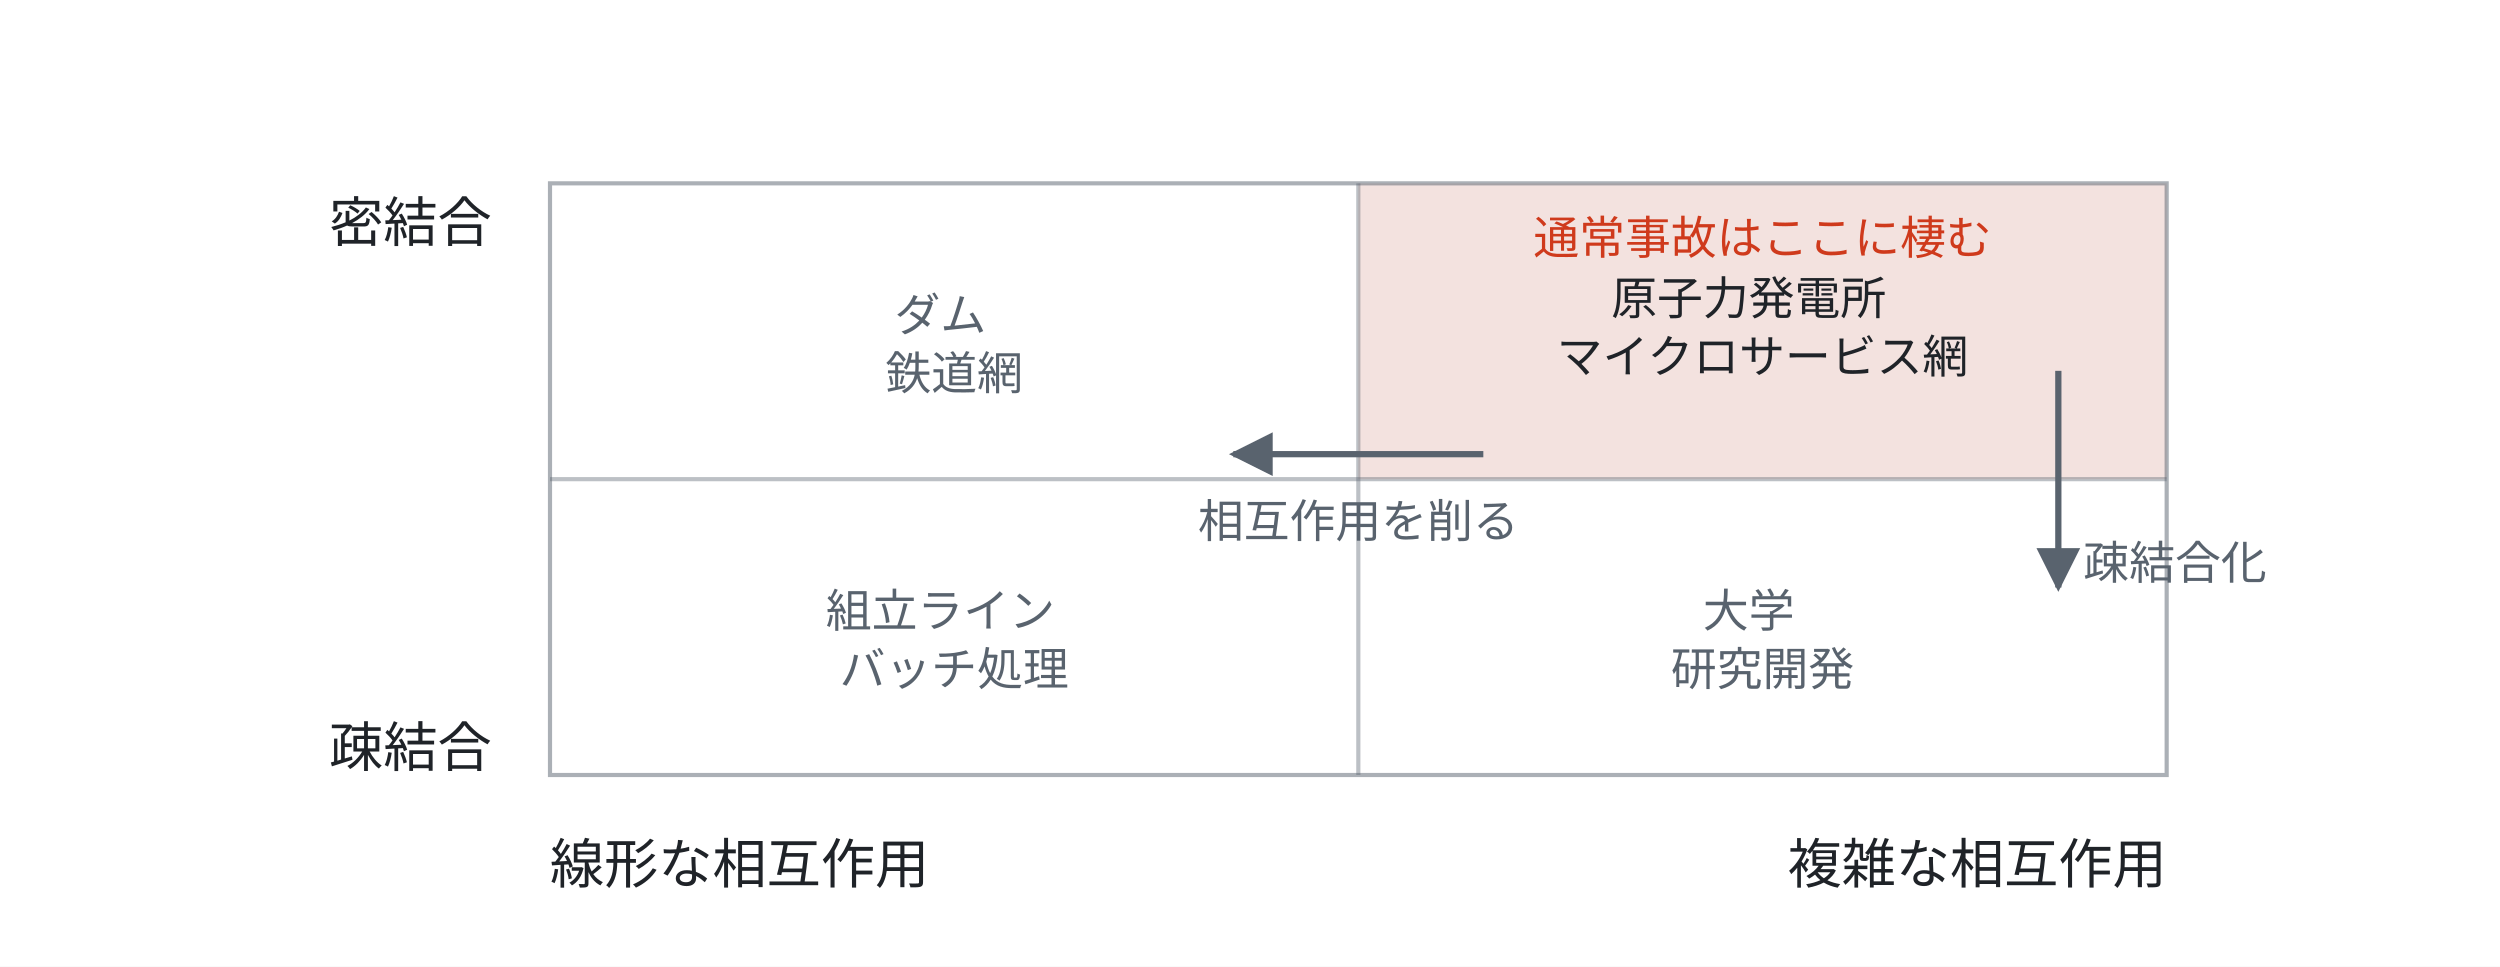
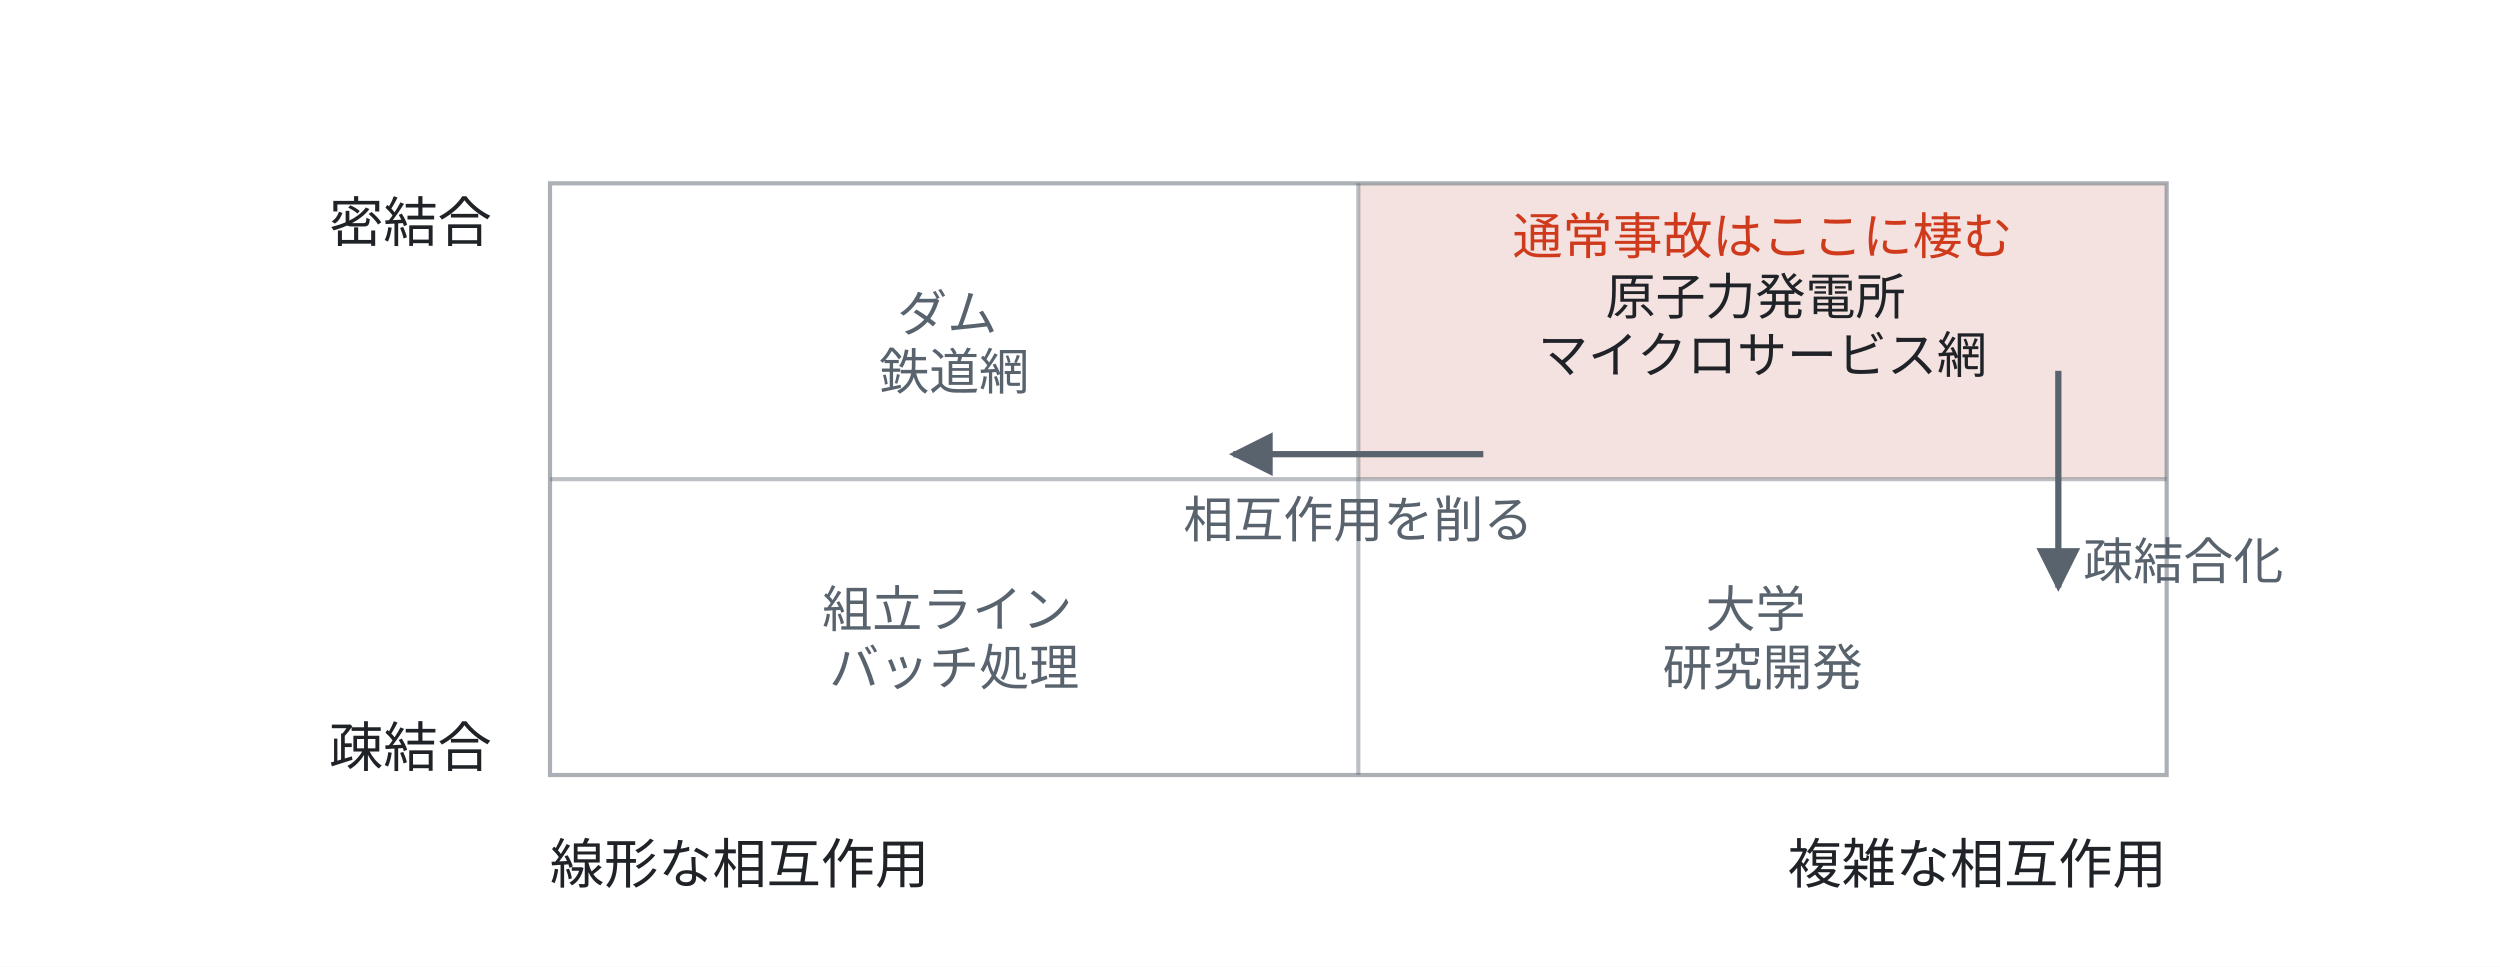
<svg xmlns="http://www.w3.org/2000/svg" width="600" height="232" viewBox="0 0 600 232" role="img">
  <rect width="600" height="232" fill="#ffffff" />
  <defs>
    <marker id="na-arrow" viewBox="0 0 10 10" refX="9" refY="5" markerWidth="7" markerHeight="7" orient="auto">
      <path d="M0,0 L10,5 L0,10 z" fill="#59636e" />
    </marker>
  </defs>
  <rect x="326" y="44" width="194" height="71" fill="#a3260f" fill-opacity="0.13" />
  <rect x="132" y="44" width="388" height="142" fill="none" stroke="#59636e" stroke-opacity="0.5" />
  <line x1="326" y1="44" x2="326" y2="186" stroke="#59636e" stroke-opacity="0.4" />
  <line x1="132" y1="115" x2="520" y2="115" stroke="#59636e" stroke-opacity="0.4" />
-   <text x="423" y="61" text-anchor="middle" font-family="ui-monospace, SFMono-Regular, Menlo, monospace" font-size="11" fill="#cf3a1c">通常事故はここに棲む</text>
-   <text x="229" y="150.5" text-anchor="middle" font-family="ui-monospace, SFMono-Regular, Menlo, monospace" font-size="11" fill="#59636e">
+   <text x="423" y="61" text-anchor="middle" font-family="'Atkinson Hyperlegible Next', system-ui, -apple-system, 'Segoe UI', Helvetica, Arial, sans-serif" font-size="12" fill="#cf3a1c">通常事故はここに棲む</text>
+   <text x="229" y="150.5" text-anchor="middle" font-family="'Atkinson Hyperlegible Next', system-ui, -apple-system, 'Segoe UI', Helvetica, Arial, sans-serif" font-size="12" fill="#59636e">
    <tspan x="229" dy="0">組立ライン</tspan>
    <tspan x="229" dy="14">バッチ処理</tspan>
  </text>
-   <text x="229" y="79.5" text-anchor="middle" font-family="ui-monospace, SFMono-Regular, Menlo, monospace" font-size="11" fill="#59636e">
+   <text x="229" y="79.5" text-anchor="middle" font-family="'Atkinson Hyperlegible Next', system-ui, -apple-system, 'Segoe UI', Helvetica, Arial, sans-serif" font-size="12" fill="#59636e">
    <tspan x="229" dy="0">ダム</tspan>
    <tspan x="229" dy="14">鉄道網</tspan>
  </text>
-   <text x="423" y="150.5" text-anchor="middle" font-family="ui-monospace, SFMono-Regular, Menlo, monospace" font-size="11" fill="#59636e">
+   <text x="423" y="150.5" text-anchor="middle" font-family="'Atkinson Hyperlegible Next', system-ui, -apple-system, 'Segoe UI', Helvetica, Arial, sans-serif" font-size="12" fill="#59636e">
    <tspan x="423" dy="0">大学</tspan>
    <tspan x="423" dy="14">研究開発</tspan>
  </text>
-   <text x="423" y="75.5" text-anchor="middle" font-family="ui-monospace, SFMono-Regular, Menlo, monospace" font-size="11" fill="#1f2328">
+   <text x="423" y="75.5" text-anchor="middle" font-family="'Atkinson Hyperlegible Next', system-ui, -apple-system, 'Segoe UI', Helvetica, Arial, sans-serif" font-size="12" fill="#1f2328">
    <tspan x="423" dy="0">原子力発電所</tspan>
    <tspan x="423" dy="14">マイクロサービス網</tspan>
  </text>
  <line x1="494" y1="89" x2="494" y2="141" stroke="#59636e" stroke-width="1.5" marker-end="url(#na-arrow)" />
-   <text x="500" y="139" font-family="ui-monospace, SFMono-Regular, Menlo, monospace" font-size="11" fill="#59636e">疎結合化</text>
+   <text x="500" y="139" font-family="'Atkinson Hyperlegible Next', system-ui, -apple-system, 'Segoe UI', Helvetica, Arial, sans-serif" font-size="12" fill="#59636e">疎結合化</text>
  <line x1="356" y1="109" x2="296" y2="109" stroke="#59636e" stroke-width="1.5" marker-end="url(#na-arrow)" />
-   <text x="326" y="129" text-anchor="middle" font-family="ui-monospace, SFMono-Regular, Menlo, monospace" font-size="11" fill="#59636e">相互作用を削る</text>
-   <text x="118" y="58" text-anchor="end" font-family="ui-monospace, SFMono-Regular, Menlo, monospace" font-size="13" fill="#1f2328">密結合</text>
-   <text x="118" y="184" text-anchor="end" font-family="ui-monospace, SFMono-Regular, Menlo, monospace" font-size="13" fill="#1f2328">疎結合</text>
-   <text x="132" y="212" font-family="ui-monospace, SFMono-Regular, Menlo, monospace" font-size="13" fill="#1f2328">線形な相互作用</text>
-   <text x="520" y="212" text-anchor="end" font-family="ui-monospace, SFMono-Regular, Menlo, monospace" font-size="13" fill="#1f2328">複雑な相互作用</text>
+   <text x="326" y="129" text-anchor="middle" font-family="'Atkinson Hyperlegible Next', system-ui, -apple-system, 'Segoe UI', Helvetica, Arial, sans-serif" font-size="12" fill="#59636e">相互作用を削る</text>
+   <text x="118" y="58" text-anchor="end" font-family="'Atkinson Hyperlegible Next', system-ui, -apple-system, 'Segoe UI', Helvetica, Arial, sans-serif" font-size="13" fill="#1f2328">密結合</text>
+   <text x="118" y="184" text-anchor="end" font-family="'Atkinson Hyperlegible Next', system-ui, -apple-system, 'Segoe UI', Helvetica, Arial, sans-serif" font-size="13" fill="#1f2328">疎結合</text>
+   <text x="132" y="212" font-family="'Atkinson Hyperlegible Next', system-ui, -apple-system, 'Segoe UI', Helvetica, Arial, sans-serif" font-size="13" fill="#1f2328">線形な相互作用</text>
+   <text x="520" y="212" text-anchor="end" font-family="'Atkinson Hyperlegible Next', system-ui, -apple-system, 'Segoe UI', Helvetica, Arial, sans-serif" font-size="13" fill="#1f2328">複雑な相互作用</text>
</svg>
